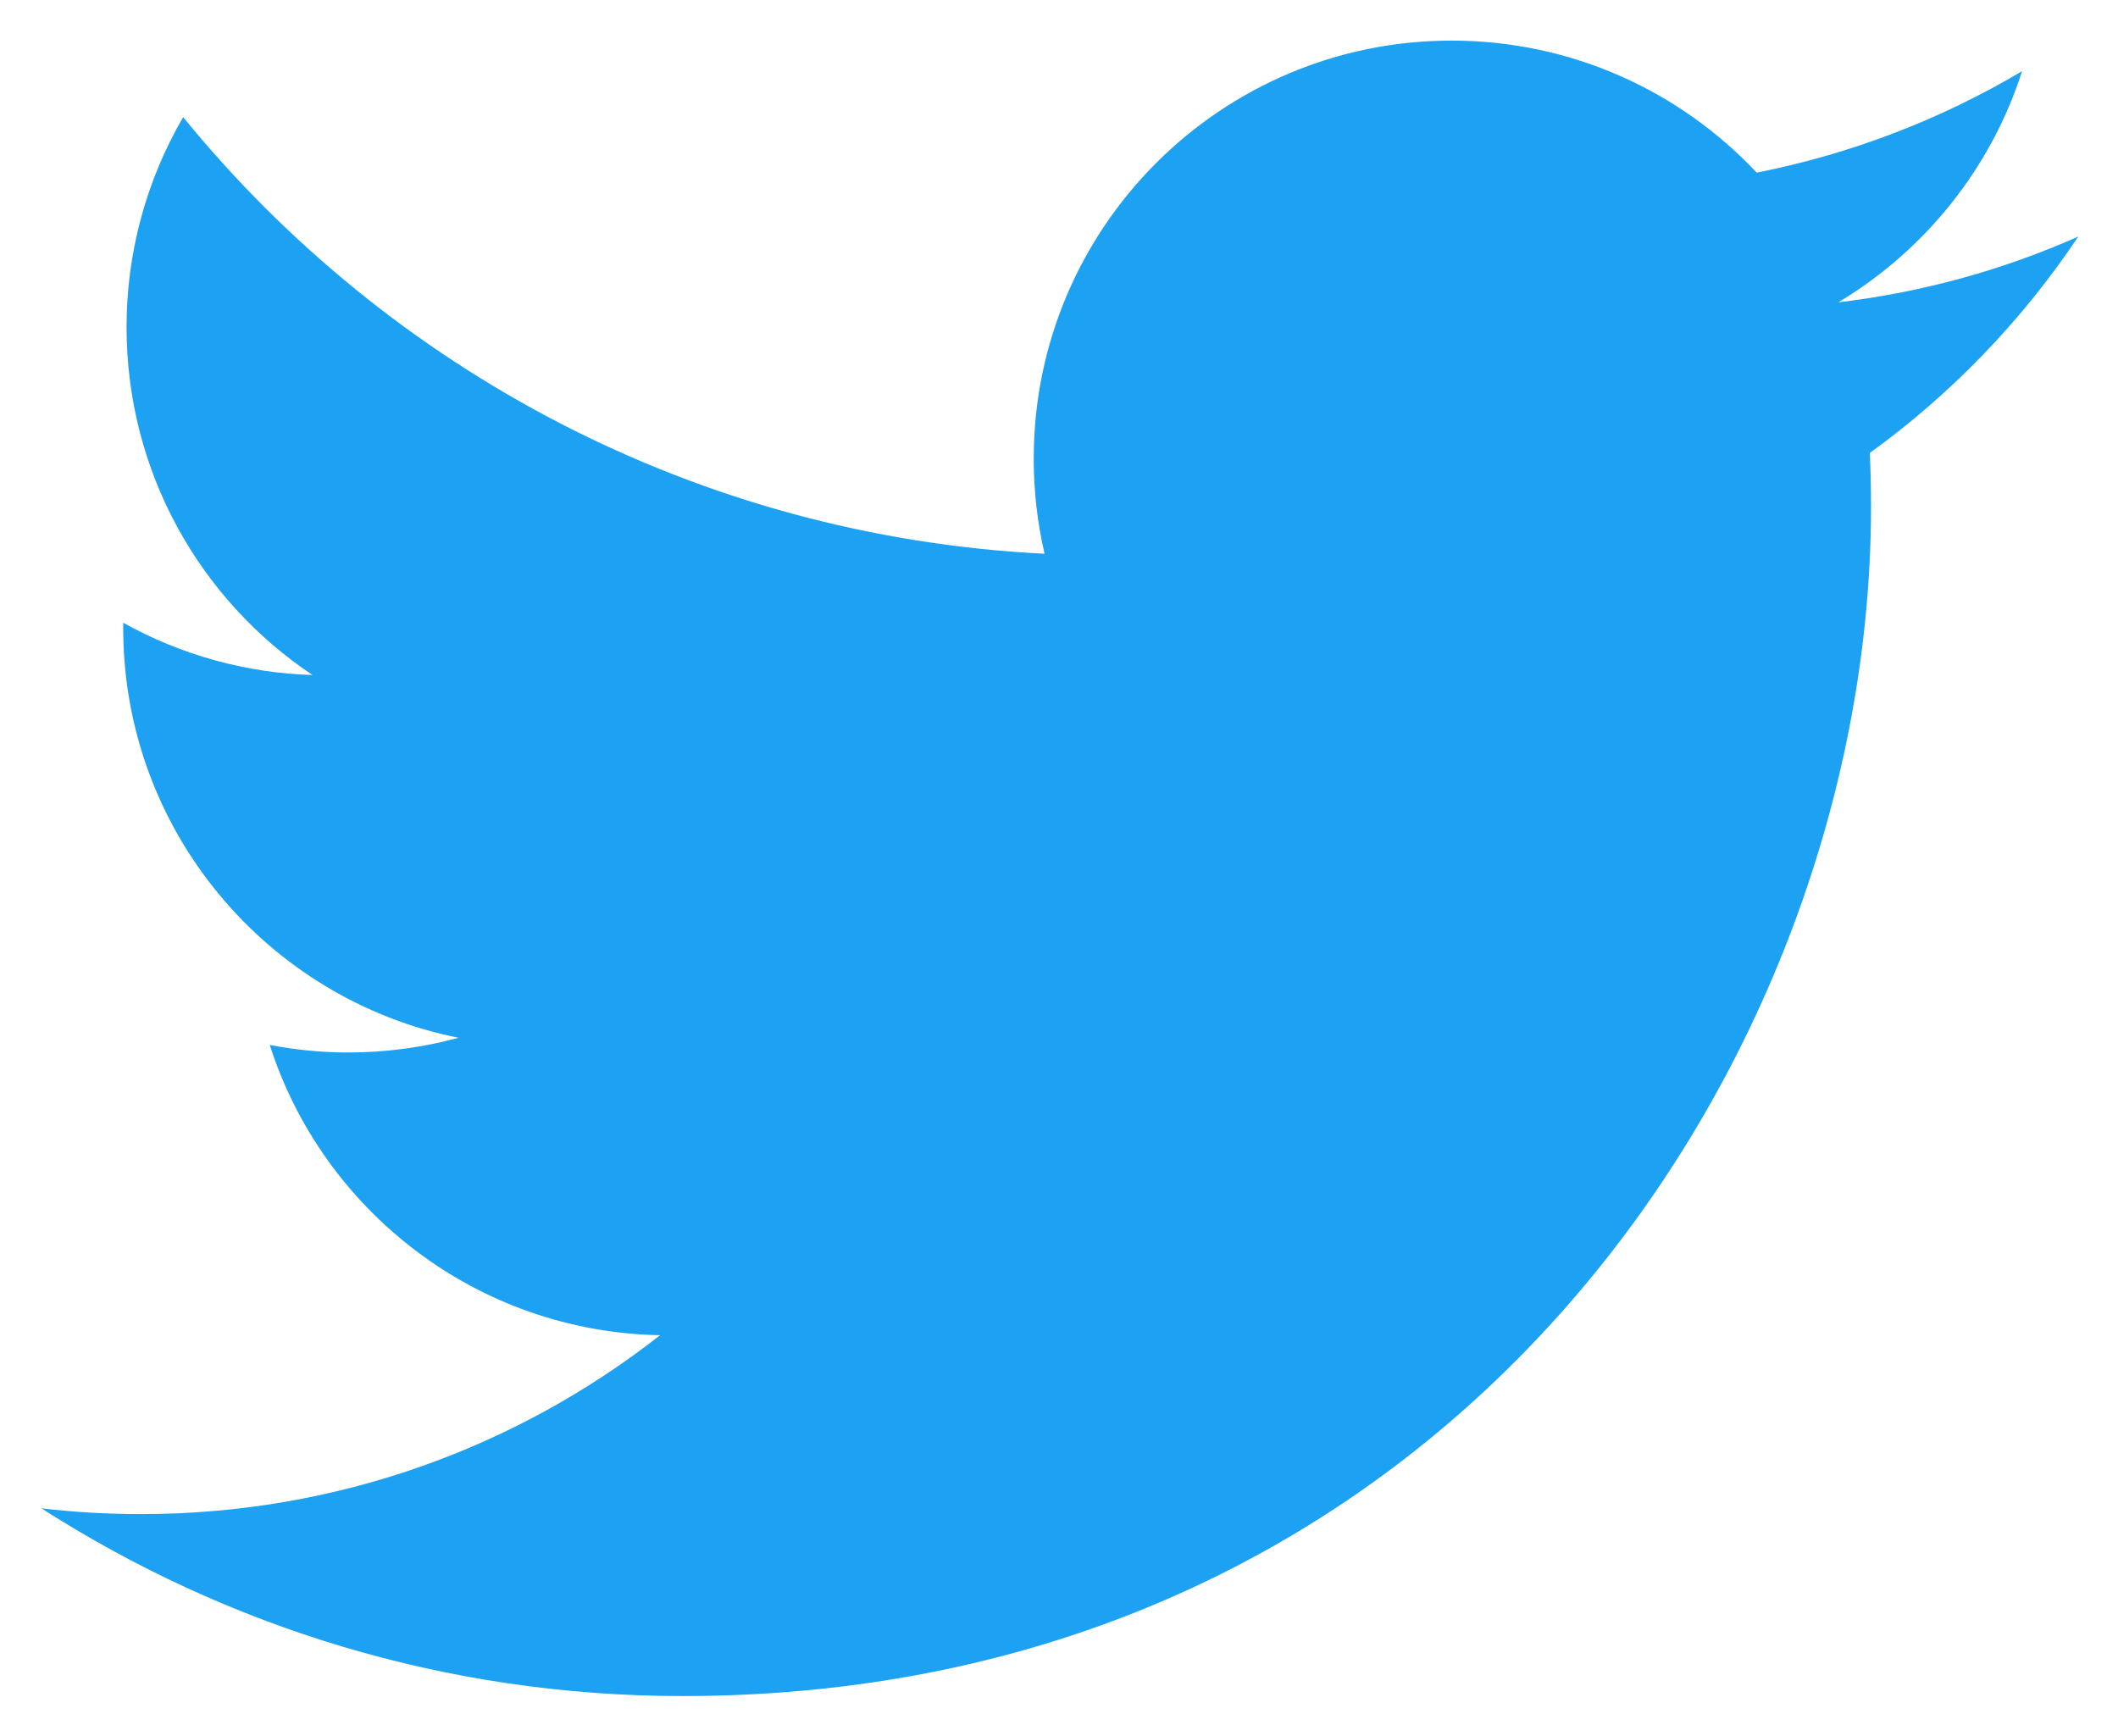
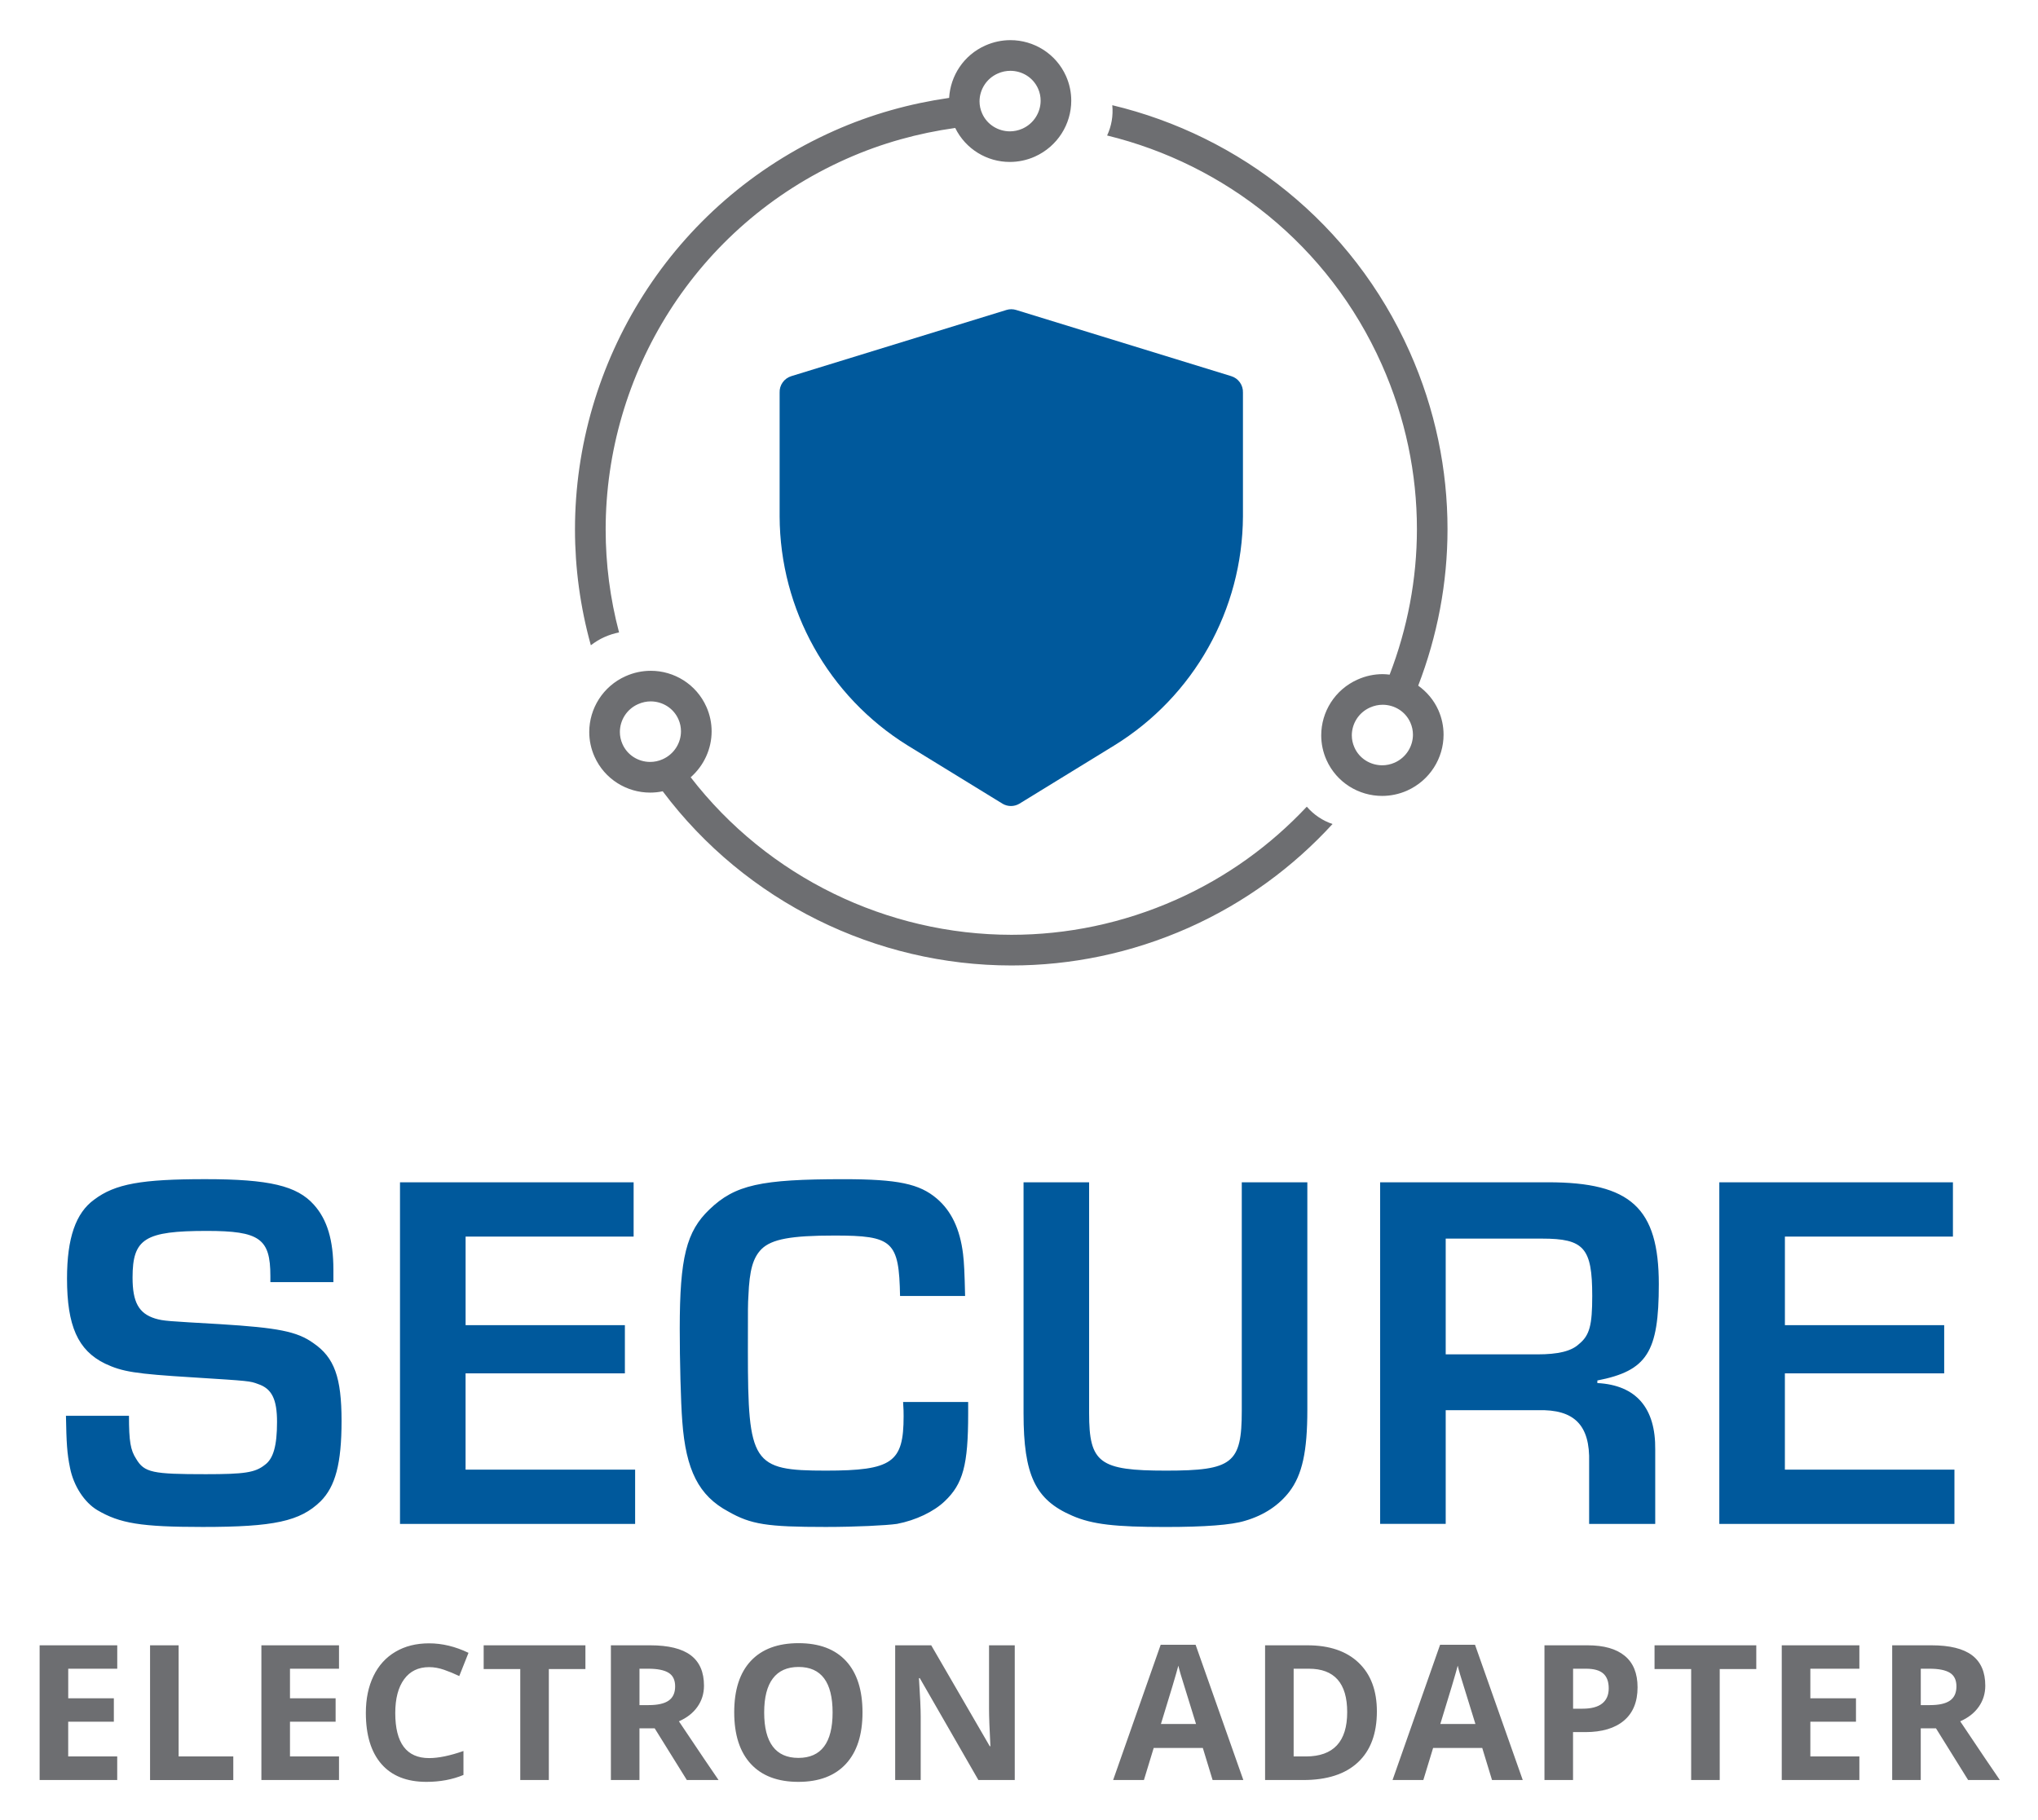
- <svg xmlns="http://www.w3.org/2000/svg" role="img" viewBox="50.50 0.00 299.00 245.00">
-   <style>svg {enable-background:new 0 0 1400 980}</style>
-   <path fill="none" d="M0 0h400v245H0z" pointer-events="none" />
-   <path fill="#1da1f2" d="M146.776 239.423c108.513 0 167.855-89.899 167.855-167.856 0-2.553-.052-5.094-.167-7.625a119.975 119.975 0 0 0 29.428-30.55c-10.57 4.7-21.946 7.862-33.878 9.288 12.18-7.304 21.53-18.857 25.942-32.63a118.317 118.317 0 0 1-37.462 14.32C287.73 12.903 272.403 5.732 255.431 5.732c-32.58 0-58.998 26.42-58.998 58.986a58.9 58.9 0 0 0 1.53 13.452c-49.032-2.466-92.51-25.942-121.607-61.638a58.837 58.837 0 0 0-7.989 29.651c0 20.468 10.415 38.537 26.253 49.108a58.555 58.555 0 0 1-26.718-7.378c-.009.247-.009.488-.009.752 0 28.571 20.336 52.426 47.33 57.831a59.07 59.07 0 0 1-15.556 2.077c-3.795 0-7.494-.374-11.087-1.064 7.51 23.44 29.289 40.498 55.11 40.974-20.192 15.827-45.628 25.253-73.272 25.253-4.756 0-9.455-.27-14.073-.816 26.11 16.735 57.113 26.5 90.434 26.5" />
+ <svg xmlns="http://www.w3.org/2000/svg" role="img" viewBox="27.19 26.69 744.12 664.62">
+   <style>svg {enable-background:new 0 0 800 720}</style>
+   <style>.st0{fill:#00599c}.st1{fill:#6d6e71}</style>
+   <path d="M476.72 164.05l-78.54-24.17c-1.14-.35-2.36-.35-3.5 0l-78.54 24.17c-2.64.8-4.41 3.28-4.29 6.04v45.19c.12 34.06 17.77 65.65 46.7 83.62l34.74 21.33c1.87 1.08 4.17 1.08 6.04 0l34.74-21.33c29.03-17.91 46.77-49.51 46.95-83.62v-45.19c.11-2.76-1.66-5.25-4.3-6.04z" class="st0" />
+   <path d="M504.33 321.28c-13.1 13.97-29.07 25.67-47.67 33.95-19.59 8.72-40.04 12.84-60.15 12.84-45.32-.01-88.92-20.98-117.14-57.53 4.86-4.26 7.65-10.4 7.65-16.77 0-3.01-.62-6.06-1.91-8.96-3.69-8.28-11.83-13.17-20.32-13.15-3.08 0-6.2.64-9.15 1.96-8.32 3.7-13.3 11.85-13.3 20.4 0 3.01.62 6.07 1.92 8.98 3.68 8.25 11.81 13.15 20.31 13.14 1.53 0 3.06-.15 4.59-.48 30.31 40.4 77.89 63.62 127.36 63.61 21.64 0 43.66-4.43 64.71-13.8 20.58-9.18 38.19-22.24 52.5-37.86-3.62-1.21-6.85-3.38-9.4-6.33zm-249.86-22.85c-.65-1.46-.95-2.95-.95-4.43.01-4.24 2.46-8.32 6.66-10.17 1.53-.68 3.09-1 4.61-1 4.27.02 8.29 2.43 10.1 6.51.65 1.45.94 2.93.94 4.42 0 4.21-2.47 8.32-6.69 10.2-1.49.67-3.04.98-4.58.98-4.27-.01-8.29-2.44-10.09-6.51m-6.58-39.09c1.74-.78 3.53-1.33 5.33-1.7-3.29-12.46-4.89-25.07-4.89-37.57.01-56.71 32.74-110.82 87.89-135.36 12.99-5.79 26.35-9.42 39.74-11.29 3.83 7.79 11.68 12.42 19.93 12.41 3.05 0 6.17-.62 9.13-1.94 8.32-3.74 13.31-11.87 13.31-20.43 0-2.99-.61-6.04-1.9-8.96-3.69-8.27-11.83-13.16-20.32-13.15-3.07 0-6.19.64-9.15 1.96-7.91 3.51-12.75 11.05-13.22 19.13-14.19 2.04-28.35 5.93-42.07 12.05-59.32 26.4-94.55 84.6-94.54 145.58 0 14.06 1.91 28.26 5.79 42.26 1.53-1.15 3.15-2.19 4.97-2.99zM385.8 68.14c-.65-1.45-.96-2.94-.96-4.43.01-4.23 2.47-8.32 6.66-10.17 1.53-.69 3.09-.99 4.61-.99 4.27.01 8.29 2.42 10.11 6.51.64 1.43.93 2.92.93 4.41 0 4.22-2.48 8.35-6.68 10.22-1.49.65-3.03.97-4.57.97-4.28-.03-8.31-2.46-10.1-6.52m159.21 208.94c6.98-18.12 10.71-37.49 10.7-57.18 0-21.65-4.43-43.66-13.8-64.69-20.99-47.12-62.05-78.97-108.6-90.1.38 3.84-.29 7.64-1.89 11.06 43 10.5 80.87 40.01 100.27 83.59 8.72 19.59 12.85 40.03 12.85 60.15 0 18.3-3.47 36.31-9.96 53.15-.84-.09-1.68-.18-2.53-.18-3.07 0-6.19.64-9.14 1.96-8.34 3.69-13.32 11.84-13.31 20.39 0 3.02.62 6.09 1.92 9 3.68 8.23 11.8 13.13 20.31 13.12 3.05 0 6.16-.62 9.13-1.94 8.32-3.73 13.31-11.86 13.31-20.42 0-2.99-.61-6.05-1.9-8.96-1.67-3.74-4.27-6.73-7.36-8.95zm-23.28 22.58c-.66-1.46-.96-2.95-.96-4.43.01-4.25 2.47-8.32 6.66-10.17 1.53-.68 3.09-1 4.61-1 4.28.02 8.3 2.42 10.11 6.52.64 1.44.94 2.92.94 4.41 0 4.22-2.47 8.34-6.68 10.21-1.49.66-3.05.97-4.58.97-4.29-.03-8.32-2.46-10.1-6.51" class="st1" />
+   <g>
+     <path d="M125.91 494.92v-2.25c0-13.65-3.93-16.46-23.2-16.46-22.63 0-27.12 2.8-27.12 17.02 0 8.98 2.25 13.1 8.23 14.97 3.18.93 4.3.93 23.75 2.06 20.95 1.31 28.06 2.62 34.04 6.92 7.67 5.24 10.29 12.53 10.29 28.43 0 15.52-2.25 23.94-7.67 29.36-7.49 7.29-17.02 9.35-43.02 9.35-22.63 0-30.3-1.31-38.53-6.17-4.67-2.81-8.6-8.79-9.91-15.34-1.12-5.42-1.31-9.16-1.5-19.08h23.01c0 9.35.56 12.53 2.62 15.71 3 5.05 5.99 5.61 25.44 5.61 14.03 0 17.96-.56 21.51-3.37 3.18-2.25 4.49-7.11 4.49-15.71 0-8.23-1.87-12.16-6.92-13.84-3-1.12-3-1.12-23.75-2.43-21.32-1.31-25.81-2.06-32.17-5.05-9.91-4.86-13.84-13.84-13.84-31.05 0-14.78 3.18-23.94 9.91-28.81 7.67-5.8 17.39-7.48 40.59-7.48 23.38 0 33.48 2.43 39.65 9.35 4.86 5.43 7.11 12.91 7.11 23.76v4.49h-23.01zm71.27 15.71h58.17v17.59h-58.17v35.16h61.91v19.83h-85.85V458.45h85.3v19.83h-61.35v32.35zm183.51 28.06v4.3c0 18.71-1.87 25.62-8.61 31.98-3.93 3.74-10.48 6.92-17.39 8.23-3.93.56-14.97 1.12-26 1.12-21.51 0-27.31-.93-35.54-5.61-10.85-5.8-15.53-15.15-16.84-32.92-.56-7.11-.93-22.45-.93-33.85 0-26 2.43-35.54 10.85-43.58 9.35-8.98 18.71-11.04 49.01-11.04 19.83 0 27.68 1.68 34.04 7.11 5.24 4.49 8.42 11.03 9.54 20.2.37 3 .56 6.74.75 15.34h-23.75c-.38-20.01-2.62-22.07-23.94-22.07-15.9 0-22.82 1.31-26.56 4.86-3.18 3.18-4.49 7.67-4.87 17.21-.19 3.18-.19 3.18-.19 20.2 0 40.96 1.68 43.58 28.43 43.58 24.32 0 28.43-3 28.43-19.83 0-1.12 0-2.81-.19-5.24h23.76zm123.84-80.24v83.05c0 15.34-1.87 23.75-6.55 29.93-3.74 4.86-9.16 8.61-16.27 10.66-4.86 1.5-14.59 2.24-28.99 2.24-18.33 0-26.75-.93-34.04-4.12-13.47-5.8-17.77-14.77-17.77-37.41v-84.35h23.94v84.35c0 18.14 3.74 20.95 28.06 20.95 24.31 0 27.68-2.62 27.68-21.88v-83.42h23.94zm26.58 0h61.35c30.11 0 40.4 9.35 40.4 37.22 0 24.87-4.3 31.61-22.44 35.16v.94c14.22.75 21.32 9.16 21.13 24.32v27.12h-24.13v-22.45c.38-13.65-5.42-19.45-18.7-19.08h-33.67v41.52h-23.94V458.45zm57.42 62.84c7.48 0 12.35-1.12 15.15-3.74 3.93-3.18 4.87-6.92 4.87-17.58 0-17.58-3-20.95-18.33-20.95h-35.17v42.27h33.48zm90.36-10.66h58.17v17.59h-58.17v35.16h61.91v19.83h-85.85V458.45h85.3v19.83H678.9v32.35z" class="st0" />
+     <path d="M69.99 676.74H41.66v-49.2H70v8.55H52.1v10.8h16.66v8.55H52.09v12.69h17.9v8.61zm11.99 0v-49.2h10.43v40.59h19.96v8.62H81.98zm68.99 0h-28.34v-49.2h28.34v8.55h-17.9v10.8h16.66v8.55h-16.66v12.69h17.9v8.61zm32.89-41.23c-3.93 0-6.97 1.48-9.12 4.43-2.15 2.95-3.23 7.06-3.23 12.33 0 10.97 4.12 16.46 12.35 16.46 3.46 0 7.64-.87 12.55-2.59v8.75c-4.04 1.68-8.55 2.52-13.53 2.52-7.16 0-12.63-2.17-16.42-6.51-3.79-4.35-5.69-10.58-5.69-18.7 0-5.12.93-9.6 2.79-13.45 1.86-3.85 4.54-6.8 8.03-8.85 3.49-2.06 7.58-3.08 12.26-3.08 4.78 0 9.58 1.15 14.4 3.47l-3.37 8.48c-1.84-.88-3.69-1.64-5.55-2.29-1.85-.64-3.68-.97-5.47-.97zm43.72 41.23h-10.43v-40.52h-13.36v-8.68h37.15v8.68h-13.36v40.52zm33.09-18.88v18.88h-10.43v-49.2h14.34c6.69 0 11.63 1.22 14.84 3.65 3.21 2.43 4.81 6.13 4.81 11.09 0 2.89-.8 5.47-2.39 7.72-1.59 2.26-3.85 4.02-6.76 5.3 7.4 11.06 12.23 18.21 14.47 21.44h-11.58l-11.74-18.88h-5.56zm0-8.48h3.37c3.3 0 5.73-.55 7.3-1.65 1.57-1.1 2.36-2.83 2.36-5.18 0-2.33-.8-4-2.41-4.98-1.6-.99-4.09-1.48-7.45-1.48h-3.16v13.29zm81.44 2.69c0 8.14-2.02 14.4-6.06 18.78-4.04 4.37-9.83 6.56-17.36 6.56s-13.33-2.19-17.36-6.56c-4.04-4.37-6.06-10.66-6.06-18.85 0-8.19 2.02-14.44 6.07-18.76 4.05-4.32 9.86-6.48 17.42-6.48 7.56 0 13.34 2.18 17.35 6.53 4 4.35 6 10.61 6 18.78zm-35.9 0c0 5.5 1.04 9.63 3.13 12.42 2.09 2.78 5.21 4.17 9.36 4.17 8.32 0 12.49-5.53 12.49-16.59 0-11.08-4.14-16.62-12.42-16.62-4.15 0-7.28 1.4-9.39 4.19-2.12 2.79-3.17 6.94-3.17 12.43zm91.47 24.67h-13.26l-21.4-37.22h-.3c.43 6.57.64 11.26.64 14.07v23.15h-9.32v-49.2h13.16l21.37 36.85h.24c-.34-6.39-.5-10.91-.5-13.56v-23.29h9.39v49.2zm72.26 0l-3.57-11.71h-17.94l-3.57 11.71h-11.24l17.36-49.4h12.75l17.43 49.4h-11.22zm-6.05-20.46c-3.3-10.61-5.15-16.61-5.57-18-.41-1.39-.71-2.49-.89-3.3-.74 2.87-2.86 9.97-6.36 21.3h12.82zm66.03-4.61c0 8.1-2.3 14.3-6.92 18.61-4.61 4.31-11.26 6.46-19.97 6.46H489.1v-49.2h15.45c8.03 0 14.27 2.12 18.71 6.36 4.44 4.24 6.66 10.16 6.66 17.77zm-10.84.27c0-10.57-4.67-15.85-14-15.85h-5.55v32.04h4.48c10.05-.01 15.07-5.4 15.07-16.19zm52.88 24.8l-3.57-11.71h-17.94l-3.57 11.71h-11.24l17.36-49.4h12.75l17.43 49.4h-11.22zm-6.06-20.46c-3.3-10.61-5.15-16.61-5.57-18-.41-1.39-.71-2.49-.89-3.3-.74 2.87-2.86 9.97-6.36 21.3h12.82zm59.2-13.4c0 5.29-1.65 9.35-4.96 12.15-3.31 2.8-8.02 4.21-14.12 4.21h-4.48v17.5h-10.43v-49.2h15.72c5.97 0 10.5 1.28 13.61 3.86 3.11 2.56 4.66 6.39 4.66 11.48zm-23.55 7.81h3.43c3.21 0 5.61-.63 7.2-1.9 1.59-1.26 2.39-3.11 2.39-5.53 0-2.45-.67-4.25-2-5.42s-3.42-1.75-6.27-1.75h-4.74v14.6zm53.55 26.05h-10.43v-40.52H631.3v-8.68h37.15v8.68H655.1v40.52zm50.99 0h-28.34v-49.2h28.34v8.55h-17.9v10.8h16.66v8.55h-16.66v12.69h17.9v8.61zm22.41-18.88v18.88h-10.43v-49.2h14.34c6.69 0 11.63 1.22 14.84 3.65 3.21 2.43 4.81 6.13 4.81 11.09 0 2.89-.8 5.47-2.39 7.72-1.59 2.26-3.85 4.02-6.76 5.3 7.4 11.06 12.23 18.21 14.47 21.44H745.8l-11.74-18.88h-5.56zm0-8.48h3.37c3.3 0 5.73-.55 7.3-1.65 1.57-1.1 2.36-2.83 2.36-5.18 0-2.33-.8-4-2.41-4.98-1.6-.99-4.09-1.48-7.45-1.48h-3.16v13.29z" class="st1" />
+   </g>
</svg>
